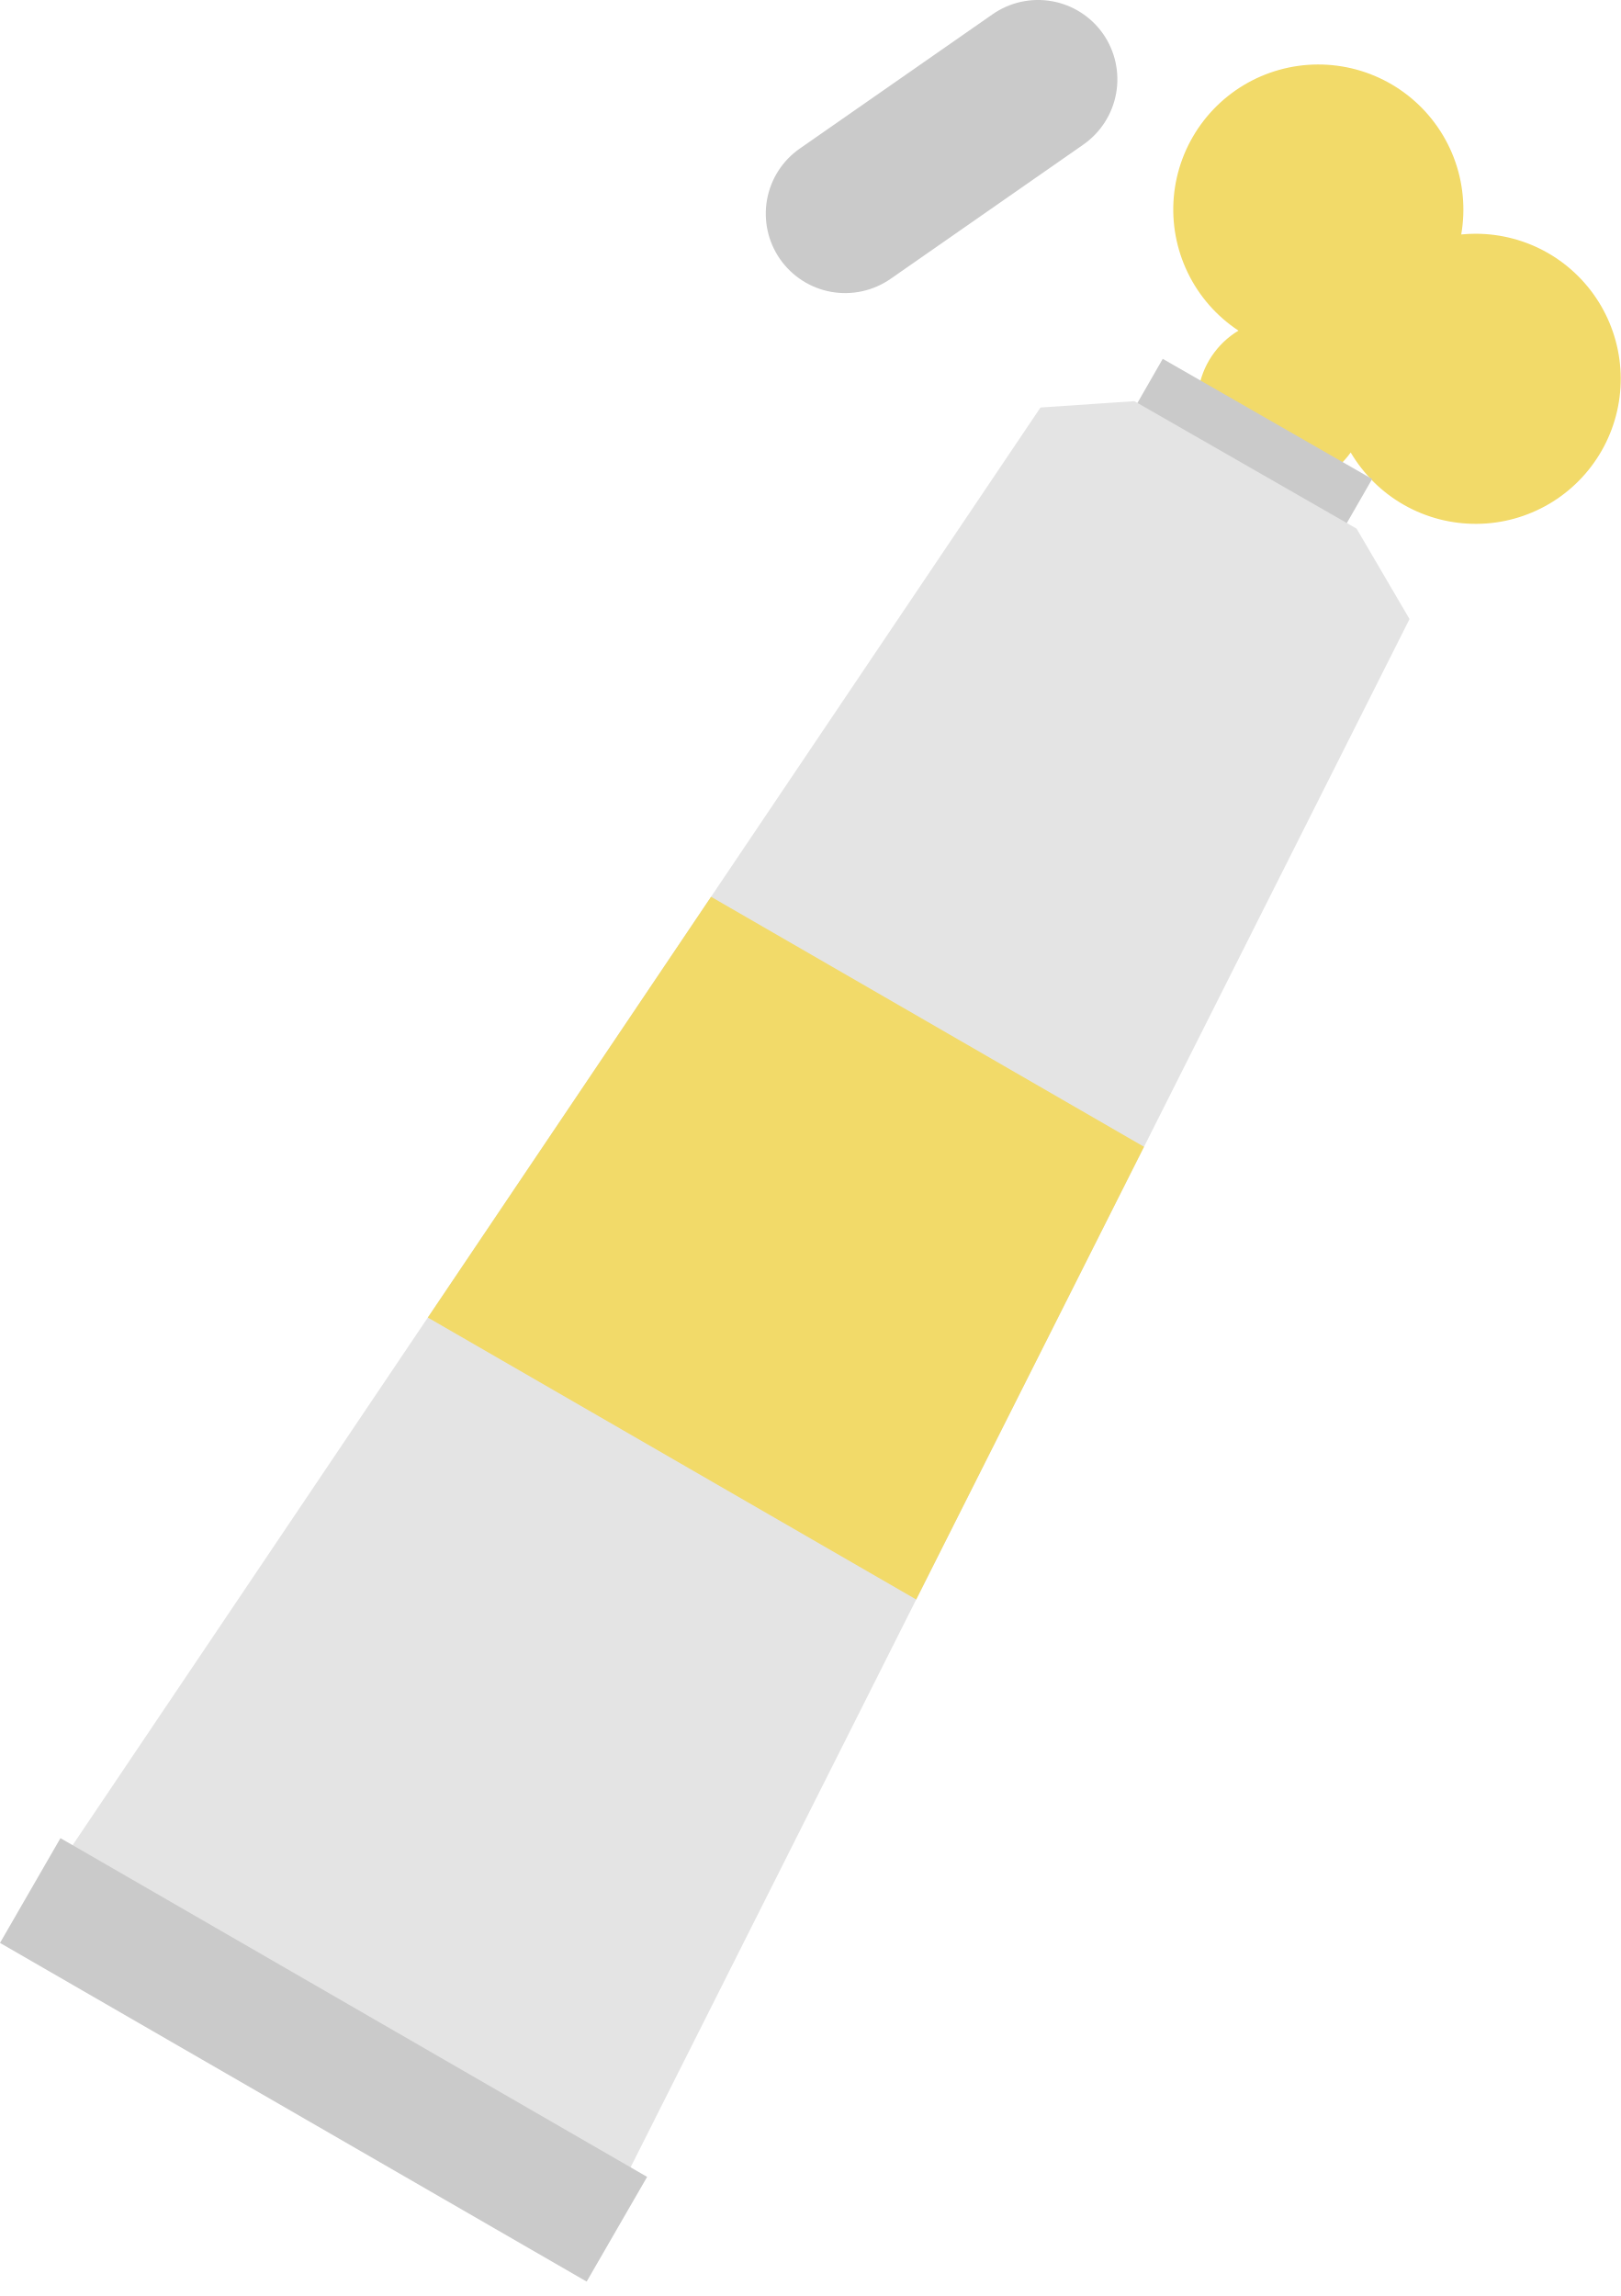
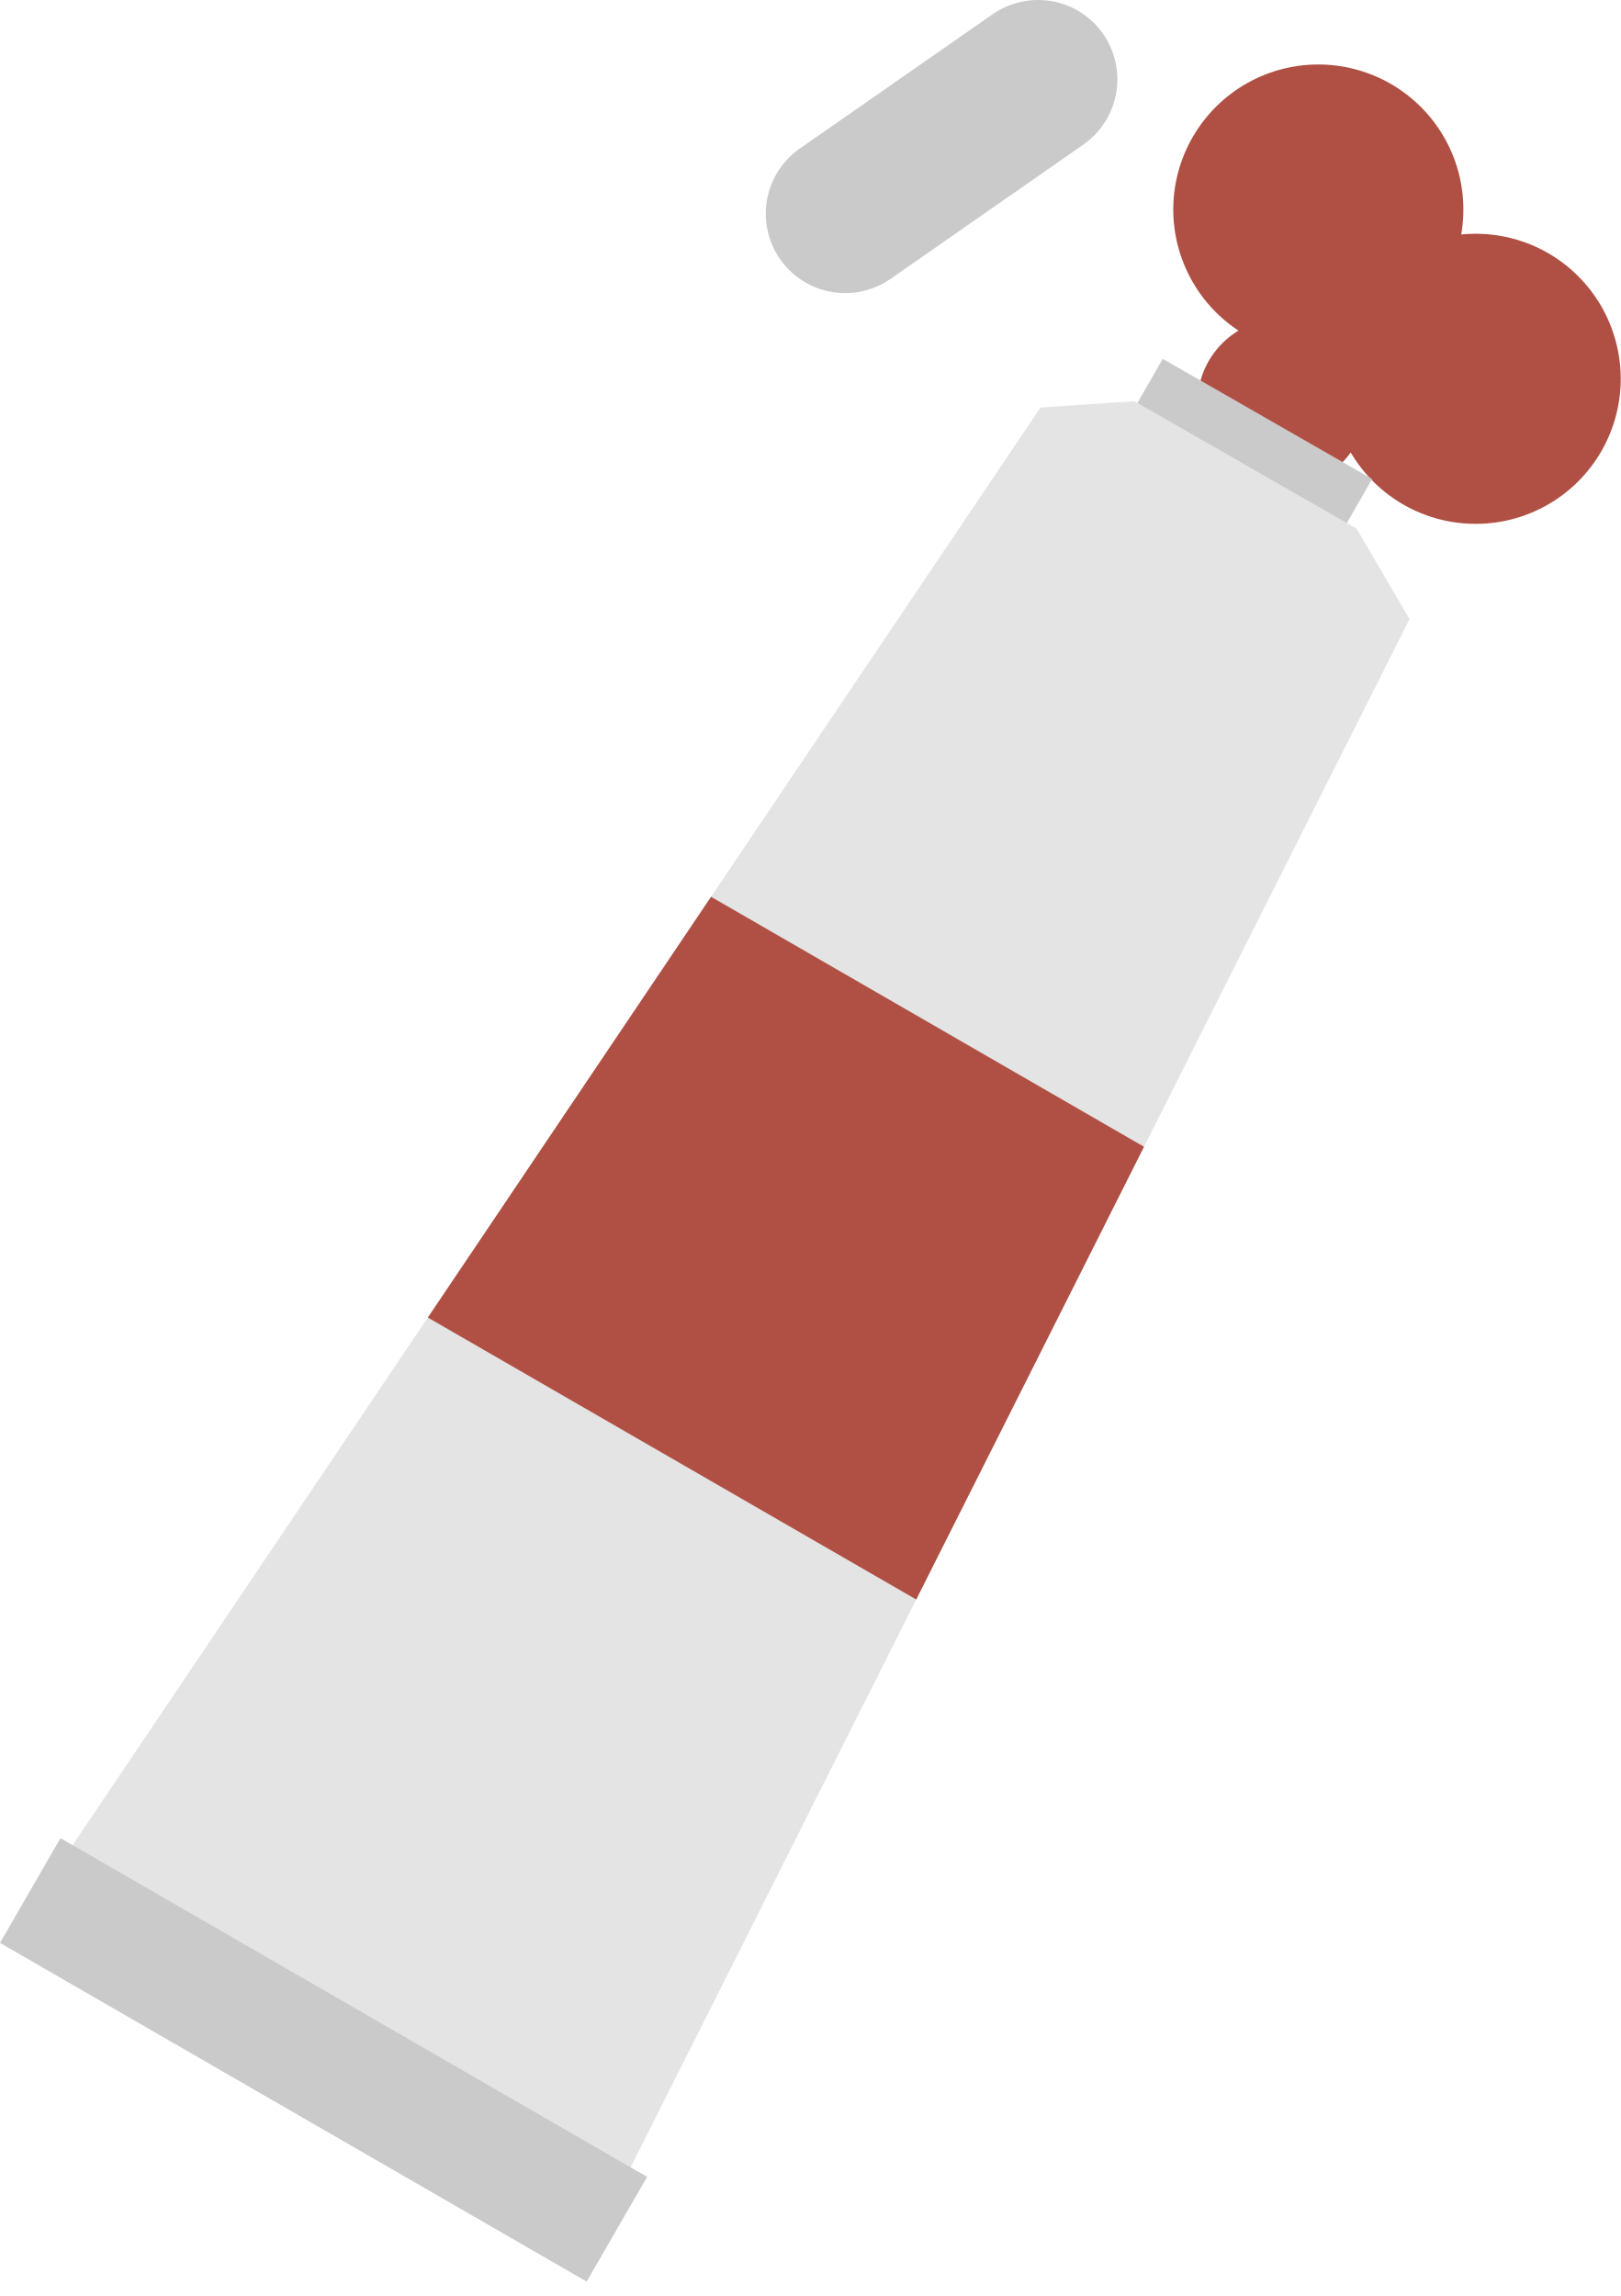
<svg xmlns="http://www.w3.org/2000/svg" width="36" height="51" viewBox="0 0 36 51" fill="none">
-   <path d="M32.776 5.192C32.669 5.192 32.562 5.198 32.457 5.208C32.557 4.636 32.5 4.047 32.293 3.504C32.085 2.961 31.735 2.485 31.279 2.125C30.823 1.765 30.278 1.535 29.702 1.46C29.125 1.384 28.54 1.466 28.006 1.696C27.473 1.926 27.011 2.297 26.671 2.768C26.331 3.239 26.124 3.793 26.073 4.372C26.022 4.951 26.129 5.532 26.382 6.056C26.634 6.579 27.024 7.024 27.509 7.344C27.27 7.488 27.066 7.683 26.912 7.915C26.757 8.148 26.657 8.411 26.617 8.687C26.578 8.963 26.6 9.245 26.683 9.511C26.765 9.777 26.906 10.022 27.095 10.227C27.284 10.432 27.516 10.593 27.775 10.697C28.034 10.801 28.312 10.847 28.59 10.83C28.869 10.813 29.14 10.734 29.384 10.6C29.628 10.465 29.84 10.278 30.002 10.051C30.289 10.537 30.699 10.94 31.19 11.218C31.681 11.496 32.236 11.64 32.801 11.636C33.365 11.633 33.918 11.48 34.406 11.195C34.893 10.91 35.296 10.502 35.576 10.012C35.856 9.522 36.002 8.967 36 8.402C35.998 7.838 35.847 7.284 35.564 6.796C35.281 6.308 34.874 5.903 34.385 5.621C33.895 5.34 33.341 5.192 32.776 5.192Z" fill="#F2DA69" />
+   <path d="M32.776 5.192C32.669 5.192 32.562 5.198 32.457 5.208C32.557 4.636 32.5 4.047 32.293 3.504C32.085 2.961 31.735 2.485 31.279 2.125C30.823 1.765 30.278 1.535 29.702 1.46C29.125 1.384 28.54 1.466 28.006 1.696C27.473 1.926 27.011 2.297 26.671 2.768C26.331 3.239 26.124 3.793 26.073 4.372C26.022 4.951 26.129 5.532 26.382 6.056C26.634 6.579 27.024 7.024 27.509 7.344C27.27 7.488 27.066 7.683 26.912 7.915C26.757 8.148 26.657 8.411 26.617 8.687C26.578 8.963 26.6 9.245 26.683 9.511C26.765 9.777 26.906 10.022 27.095 10.227C27.284 10.432 27.516 10.593 27.775 10.697C28.034 10.801 28.312 10.847 28.59 10.83C28.869 10.813 29.14 10.734 29.384 10.6C29.628 10.465 29.84 10.278 30.002 10.051C30.289 10.537 30.699 10.94 31.19 11.218C31.681 11.496 32.236 11.64 32.801 11.636C33.365 11.633 33.918 11.48 34.406 11.195C34.893 10.91 35.296 10.502 35.576 10.012C35.856 9.522 36.002 8.967 36 8.402C35.998 7.838 35.847 7.284 35.564 6.796C35.281 6.308 34.874 5.903 34.385 5.621C33.895 5.34 33.341 5.192 32.776 5.192Z" fill="#B05044" />
  <path d="M30.478 10.64L25.827 7.971L24.984 9.44L29.635 12.108L30.478 10.64Z" fill="#CACACA" />
  <path d="M24.503 0.753C24.235 0.37 23.827 0.109 23.367 0.027C22.907 -0.055 22.433 0.049 22.049 0.316L17.765 3.3C17.381 3.567 17.119 3.976 17.037 4.437C16.955 4.897 17.059 5.372 17.326 5.755C17.594 6.139 18.003 6.401 18.463 6.483C18.924 6.565 19.398 6.461 19.782 6.194L24.066 3.21C24.449 2.941 24.71 2.532 24.792 2.072C24.874 1.611 24.77 1.137 24.503 0.753Z" fill="#CACACA" />
  <path d="M30.133 11.743L29.916 11.618L25.266 8.951L25.196 8.911L23.111 9.052L15.794 19.92L9.503 29.266L0.958 41.959C0.855 42.114 0.784 42.288 0.751 42.47C0.718 42.653 0.723 42.84 0.765 43.021C0.807 43.202 0.886 43.372 0.997 43.521C1.108 43.67 1.248 43.795 1.409 43.888L11.604 49.737C11.763 49.83 11.94 49.888 12.123 49.909C12.306 49.931 12.491 49.915 12.668 49.862C12.844 49.809 13.008 49.721 13.149 49.602C13.29 49.484 13.405 49.338 13.488 49.173L20.351 35.529L25.411 25.473L31.291 13.786L31.309 13.751L30.133 11.743Z" fill="#E4E4E4" />
  <path d="M14.374 48.354L1.343 40.83L-6.71487e-06 43.157L13.031 50.68L14.374 48.354Z" fill="#CACACA" />
-   <path d="M25.411 25.473L20.351 35.529L9.503 29.266L15.794 19.92L25.411 25.473Z" fill="#F2DA69" />
+   <path d="M25.411 25.473L20.351 35.529L9.503 29.266L15.794 19.92L25.411 25.473Z" fill="#B05044" />
</svg>
